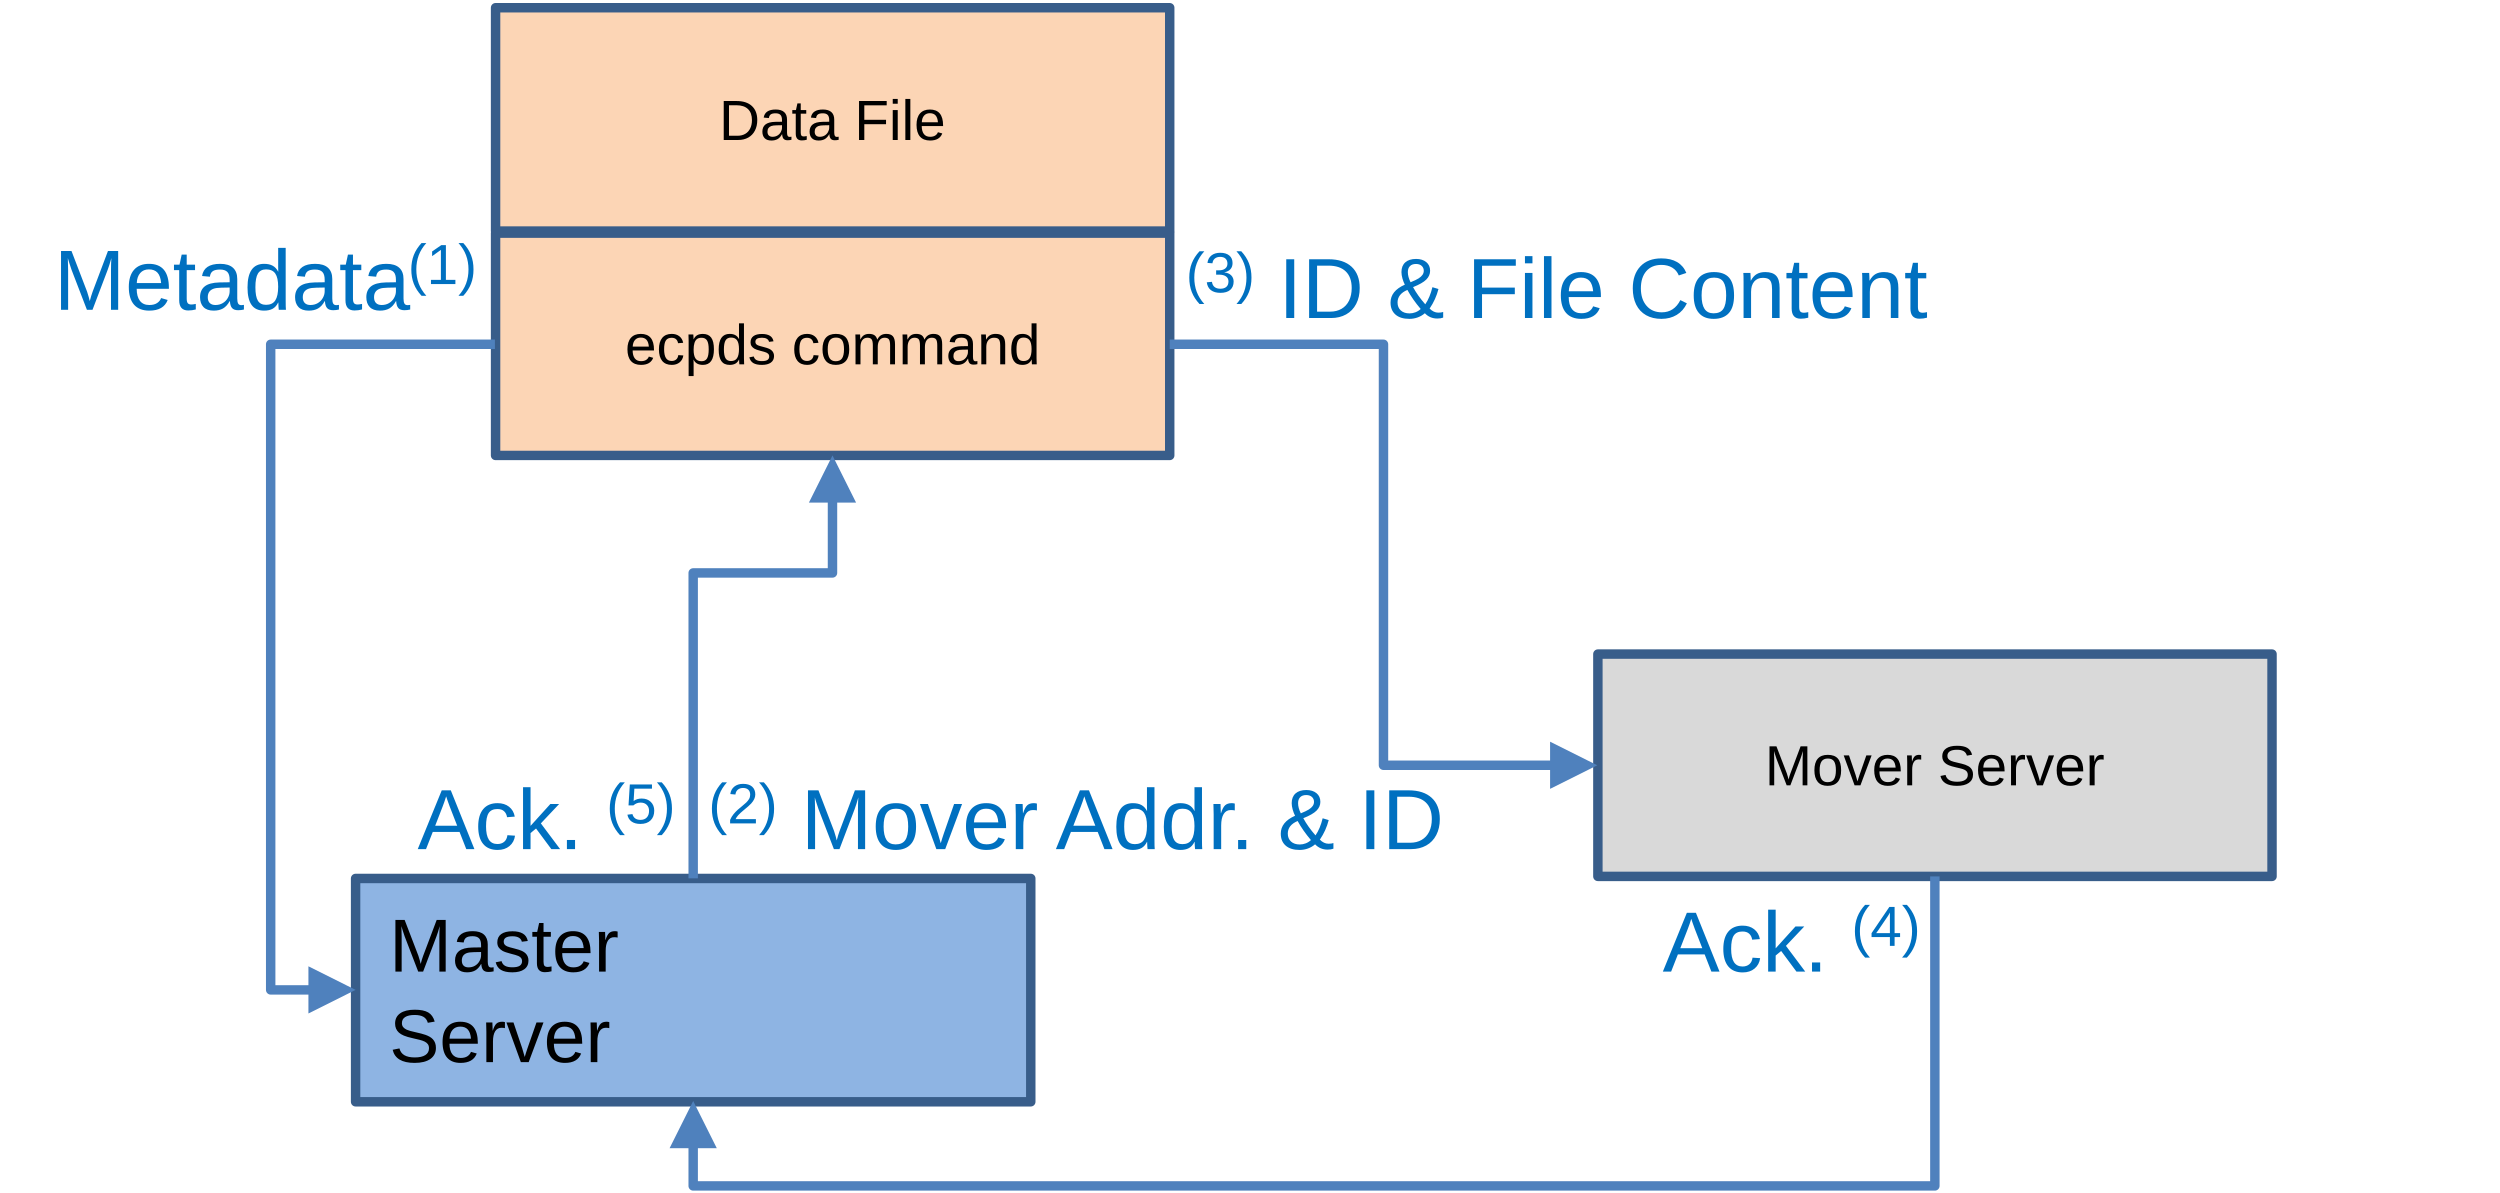
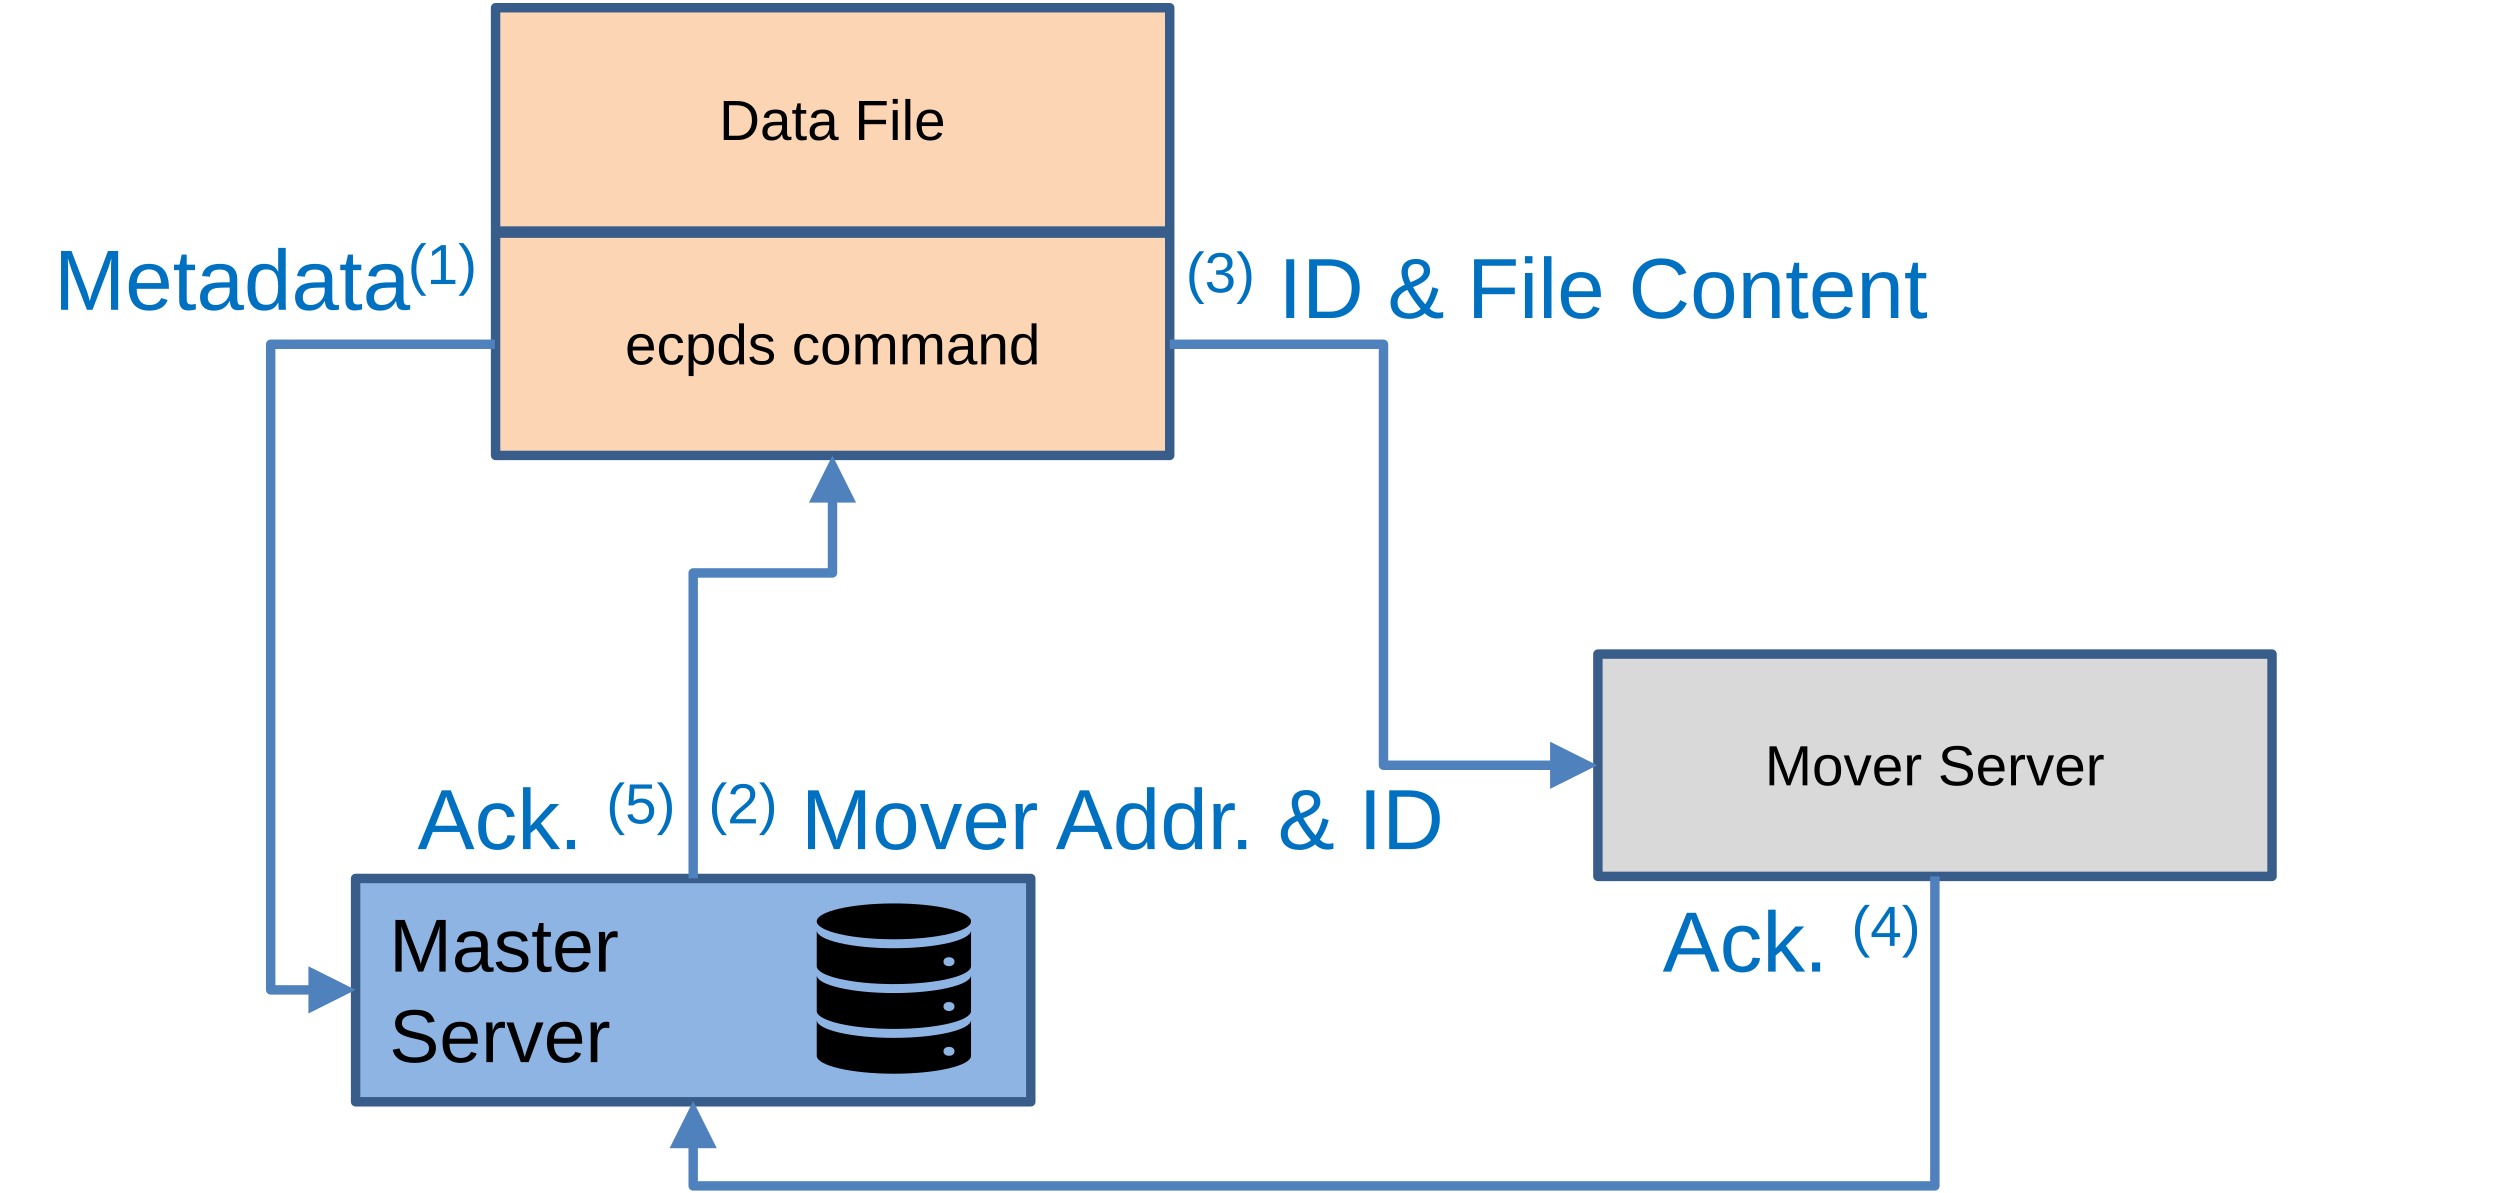
<svg xmlns="http://www.w3.org/2000/svg" width="2429" height="1159" xml:space="preserve" overflow="hidden">
  <g transform="translate(-994 -591)">
    <g>
      <rect x="1475.5" y="817.5" width="655" height="216" stroke="#385D8A" stroke-width="9.167" stroke-linecap="butt" stroke-linejoin="round" stroke-miterlimit="10" stroke-opacity="1" fill="#FCD5B5" fill-opacity="1" />
      <text fill="#000000" fill-opacity="1" font-family="Arial,Arial_MSFontService,sans-serif" font-style="normal" font-variant="normal" font-weight="400" font-stretch="normal" font-size="55" text-anchor="start" direction="ltr" writing-mode="lr-tb" unicode-bidi="normal" text-decoration="none" transform="matrix(1 0 0 1 1601.28 945)">ecpds command</text>
      <rect x="1339.5" y="1444.5" width="656" height="217" stroke="#385D8A" stroke-width="9.167" stroke-linecap="butt" stroke-linejoin="round" stroke-miterlimit="10" stroke-opacity="1" fill="#8EB4E3" fill-opacity="1" />
      <text fill="#000000" fill-opacity="1" font-family="Arial,Arial_MSFontService,sans-serif" font-style="normal" font-variant="normal" font-weight="400" font-stretch="normal" font-size="73" text-anchor="start" direction="ltr" writing-mode="lr-tb" unicode-bidi="normal" text-decoration="none" transform="matrix(1 0 0 1 1372.2 1535)">Master</text>
      <text fill="#000000" fill-opacity="1" font-family="Arial,Arial_MSFontService,sans-serif" font-style="normal" font-variant="normal" font-weight="400" font-stretch="normal" font-size="73" text-anchor="start" direction="ltr" writing-mode="lr-tb" unicode-bidi="normal" text-decoration="none" transform="matrix(1 0 0 1 1372.2 1623)">Server</text>
      <rect x="2546.5" y="1226.5" width="655" height="216" stroke="#385D8A" stroke-width="9.167" stroke-linecap="butt" stroke-linejoin="round" stroke-miterlimit="10" stroke-opacity="1" fill="#D9D9D9" fill-opacity="1" />
      <text fill="#000000" fill-opacity="1" font-family="Arial,Arial_MSFontService,sans-serif" font-style="normal" font-variant="normal" font-weight="400" font-stretch="normal" font-size="55" text-anchor="start" direction="ltr" writing-mode="lr-tb" unicode-bidi="normal" text-decoration="none" transform="matrix(1 0 0 1 2708.74 1354)">Mover Server</text>
      <path d="M0-4.583 217.844-4.583C220.375-4.583 222.427-2.531 222.427 0L222.427 627.279C222.427 629.81 220.375 631.862 217.844 631.862L176.594 631.862 176.594 622.696 217.844 622.696 213.26 627.279 213.26 0 217.844 4.583 0 4.583ZM181.177 650.196 135.344 627.279 181.177 604.362Z" fill="#4F81BD" fill-rule="nonzero" fill-opacity="1" transform="matrix(-1 1.22465e-16 1.22465e-16 1 1474.84 925.5)" />
      <path d="M1662.92 1444.38 1662.92 1147.66C1662.92 1145.13 1664.97 1143.08 1667.5 1143.08L1802.84 1143.08 1798.26 1147.66 1798.26 1074.75 1807.43 1074.75 1807.43 1147.66C1807.43 1150.2 1805.38 1152.25 1802.84 1152.25L1667.5 1152.25 1672.08 1147.66 1672.08 1444.38ZM1779.93 1079.33 1802.84 1033.5 1825.76 1079.33Z" fill="#4F81BD" fill-rule="nonzero" fill-opacity="1" />
      <path d="M2130.5 920.917 2338.2 920.917C2340.73 920.917 2342.78 922.969 2342.78 925.5L2342.78 1334.55 2338.2 1329.96 2504.65 1329.96 2504.65 1339.13 2338.2 1339.13C2335.67 1339.13 2333.61 1337.08 2333.61 1334.55L2333.61 925.5 2338.2 930.083 2130.5 930.083ZM2500.06 1311.63 2545.9 1334.55 2500.06 1357.46Z" fill="#4F81BD" fill-rule="nonzero" fill-opacity="1" />
      <text fill="#0070C0" fill-opacity="1" font-family="Arial,Arial_MSFontService,sans-serif" font-style="normal" font-variant="normal" font-weight="400" font-stretch="normal" font-size="83" text-anchor="start" direction="ltr" writing-mode="lr-tb" unicode-bidi="normal" text-decoration="none" transform="matrix(1 0 0 1 1046.48 892)">Metadata</text>
      <text fill="#0070C0" fill-opacity="1" font-family="Arial,Arial_MSFontService,sans-serif" font-style="normal" font-variant="normal" font-weight="400" font-stretch="normal" font-size="55" text-anchor="start" direction="ltr" writing-mode="lr-tb" unicode-bidi="normal" text-decoration="none" transform="matrix(1 0 0 1 1390.23 867)">(1)</text>
      <text fill="#0070C0" fill-opacity="1" font-family="Arial,Arial_MSFontService,sans-serif" font-style="normal" font-variant="normal" font-weight="400" font-stretch="normal" font-size="55" text-anchor="start" direction="ltr" writing-mode="lr-tb" unicode-bidi="normal" text-decoration="none" transform="matrix(1 0 0 1 1682.29 1391)">(2)</text>
      <text fill="#0070C0" fill-opacity="1" font-family="Arial,Arial_MSFontService,sans-serif" font-style="normal" font-variant="normal" font-weight="400" font-stretch="normal" font-size="83" text-anchor="start" direction="ltr" writing-mode="lr-tb" unicode-bidi="normal" text-decoration="none" transform="matrix(1 0 0 1 1772.23 1416)">Mover </text>
      <text fill="#0070C0" fill-opacity="1" font-family="Arial,Arial_MSFontService,sans-serif" font-style="normal" font-variant="normal" font-weight="400" font-stretch="normal" font-size="83" text-anchor="start" direction="ltr" writing-mode="lr-tb" unicode-bidi="normal" text-decoration="none" transform="matrix(1 0 0 1 2019.76 1416)">Addr</text>
      <text fill="#0070C0" fill-opacity="1" font-family="Arial,Arial_MSFontService,sans-serif" font-style="normal" font-variant="normal" font-weight="400" font-stretch="normal" font-size="83" text-anchor="start" direction="ltr" writing-mode="lr-tb" unicode-bidi="normal" text-decoration="none" transform="matrix(1 0 0 1 2189.36 1416)">. &amp; ID</text>
      <text fill="#0070C0" fill-opacity="1" font-family="Arial,Arial_MSFontService,sans-serif" font-style="normal" font-variant="normal" font-weight="400" font-stretch="normal" font-size="55" text-anchor="start" direction="ltr" writing-mode="lr-tb" unicode-bidi="normal" text-decoration="none" transform="matrix(1 0 0 1 2146.11 875)">(3)</text>
      <text fill="#0070C0" fill-opacity="1" font-family="Arial,Arial_MSFontService,sans-serif" font-style="normal" font-variant="normal" font-weight="400" font-stretch="normal" font-size="83" text-anchor="start" direction="ltr" writing-mode="lr-tb" unicode-bidi="normal" text-decoration="none" transform="matrix(1 0 0 1 2236.06 900)">ID &amp; </text>
      <text fill="#0070C0" fill-opacity="1" font-family="Arial,Arial_MSFontService,sans-serif" font-style="normal" font-variant="normal" font-weight="400" font-stretch="normal" font-size="83" text-anchor="start" direction="ltr" writing-mode="lr-tb" unicode-bidi="normal" text-decoration="none" transform="matrix(1 0 0 1 2419.39 900)">File Content</text>
      <rect x="1475.5" y="598.5" width="655" height="217" stroke="#385D8A" stroke-width="9.167" stroke-linecap="butt" stroke-linejoin="round" stroke-miterlimit="10" stroke-opacity="1" fill="#FCD5B5" fill-opacity="1" />
      <text fill="#000000" fill-opacity="1" font-family="Arial,Arial_MSFontService,sans-serif" font-style="normal" font-variant="normal" font-weight="400" font-stretch="normal" font-size="55" text-anchor="start" direction="ltr" writing-mode="lr-tb" unicode-bidi="normal" text-decoration="none" transform="matrix(1 0 0 1 1692.66 727)">Data File</text>
      <path d="M2878.5 1442.5 2878.5 1743.23C2878.5 1745.76 2876.45 1747.82 2873.92 1747.82L1667.5 1747.82C1664.97 1747.82 1662.92 1745.76 1662.92 1743.23L1662.92 1701.98 1672.08 1701.98 1672.08 1743.23 1667.5 1738.65 2873.92 1738.65 2869.33 1743.23 2869.33 1442.5ZM1644.58 1706.57 1667.5 1660.73 1690.42 1706.57Z" fill="#4F81BD" fill-rule="nonzero" fill-opacity="1" />
      <text fill="#0070C0" fill-opacity="1" font-family="Arial,Arial_MSFontService,sans-serif" font-style="normal" font-variant="normal" font-weight="400" font-stretch="normal" font-size="83" text-anchor="start" direction="ltr" writing-mode="lr-tb" unicode-bidi="normal" text-decoration="none" transform="matrix(1 0 0 1 1399.73 1416)">Ack</text>
      <text fill="#0070C0" fill-opacity="1" font-family="Arial,Arial_MSFontService,sans-serif" font-style="normal" font-variant="normal" font-weight="400" font-stretch="normal" font-size="83" text-anchor="start" direction="ltr" writing-mode="lr-tb" unicode-bidi="normal" text-decoration="none" transform="matrix(1 0 0 1 1537.23 1416)">. </text>
      <text fill="#0070C0" fill-opacity="1" font-family="Arial,Arial_MSFontService,sans-serif" font-style="normal" font-variant="normal" font-weight="400" font-stretch="normal" font-size="55" text-anchor="start" direction="ltr" writing-mode="lr-tb" unicode-bidi="normal" text-decoration="none" transform="matrix(1 0 0 1 1583.06 1391)">(5)</text>
      <text fill="#0070C0" fill-opacity="1" font-family="Arial,Arial_MSFontService,sans-serif" font-style="normal" font-variant="normal" font-weight="400" font-stretch="normal" font-size="83" text-anchor="start" direction="ltr" writing-mode="lr-tb" unicode-bidi="normal" text-decoration="none" transform="matrix(1 0 0 1 2609.48 1535)">Ack</text>
      <text fill="#0070C0" fill-opacity="1" font-family="Arial,Arial_MSFontService,sans-serif" font-style="normal" font-variant="normal" font-weight="400" font-stretch="normal" font-size="83" text-anchor="start" direction="ltr" writing-mode="lr-tb" unicode-bidi="normal" text-decoration="none" transform="matrix(1 0 0 1 2746.98 1535)">. </text>
      <text fill="#0070C0" fill-opacity="1" font-family="Arial,Arial_MSFontService,sans-serif" font-style="normal" font-variant="normal" font-weight="400" font-stretch="normal" font-size="55" text-anchor="start" direction="ltr" writing-mode="lr-tb" unicode-bidi="normal" text-decoration="none" transform="matrix(1 0 0 1 2792.82 1510)">(4)</text>
+       <g>
+         <g>
+           <g>
+             <path d="M165.458 39.188C165.458 48.806 138.166 56.604 104.5 56.604 70.834 56.604 43.542 48.806 43.542 39.188 43.542 29.569 70.834 21.771 104.5 21.771 138.166 21.771 165.458 29.569 165.458 39.188Z" fill="#000000" fill-rule="nonzero" fill-opacity="1" transform="matrix(1.22967 0 0 1 1734 1447)" />
+             <path d="M148.042 82.729C145.429 82.729 143.688 80.987 143.688 78.375 143.688 75.763 145.429 74.021 148.042 74.021 150.654 74.021 152.396 75.763 152.396 78.375 152.396 80.987 150.654 82.729 148.042 82.729ZM104.5 65.312C70.973 65.312 43.542 57.475 43.542 47.896L43.542 82.729C43.542 92.308 70.973 100.146 104.5 100.146 138.027 100.146 165.458 92.308 165.458 82.729L165.458 47.896C165.458 57.475 138.027 65.312 104.5 65.312Z" fill="#000000" fill-rule="nonzero" fill-opacity="1" transform="matrix(1.22967 0 0 1 1734 1447)" />
+             <path d="M148.042 126.271C145.429 126.271 143.688 124.529 143.688 121.917 143.688 119.304 145.429 117.562 148.042 117.562 150.654 117.562 152.396 119.304 152.396 121.917 152.396 124.529 150.654 126.271 148.042 126.271ZM104.5 108.854C70.973 108.854 43.542 101.017 43.542 91.438L43.542 126.271C43.542 135.85 70.973 143.688 104.5 143.688 138.027 143.688 165.458 135.85 165.458 126.271L165.458 91.438C165.458 101.017 138.027 108.854 104.5 108.854Z" fill="#000000" fill-rule="nonzero" fill-opacity="1" transform="matrix(1.22967 0 0 1 1734 1447)" />
+             <path d="M148.042 169.812C145.429 169.812 143.688 168.071 143.688 165.458 143.688 162.846 145.429 161.104 148.042 161.104 150.654 161.104 152.396 162.846 152.396 165.458 152.396 168.071 150.654 169.812 148.042 169.812ZM104.5 152.396C70.973 152.396 43.542 144.558 43.542 134.979L43.542 169.812C43.542 179.392 70.973 187.229 104.5 187.229 138.027 187.229 165.458 179.392 165.458 169.812L165.458 134.979C165.458 144.558 138.027 152.396 104.5 152.396Z" fill="#000000" fill-rule="nonzero" fill-opacity="1" transform="matrix(1.22967 0 0 1 1734 1447)" />
+           </g>
+         </g>
+       </g>
    </g>
  </g>
</svg>
